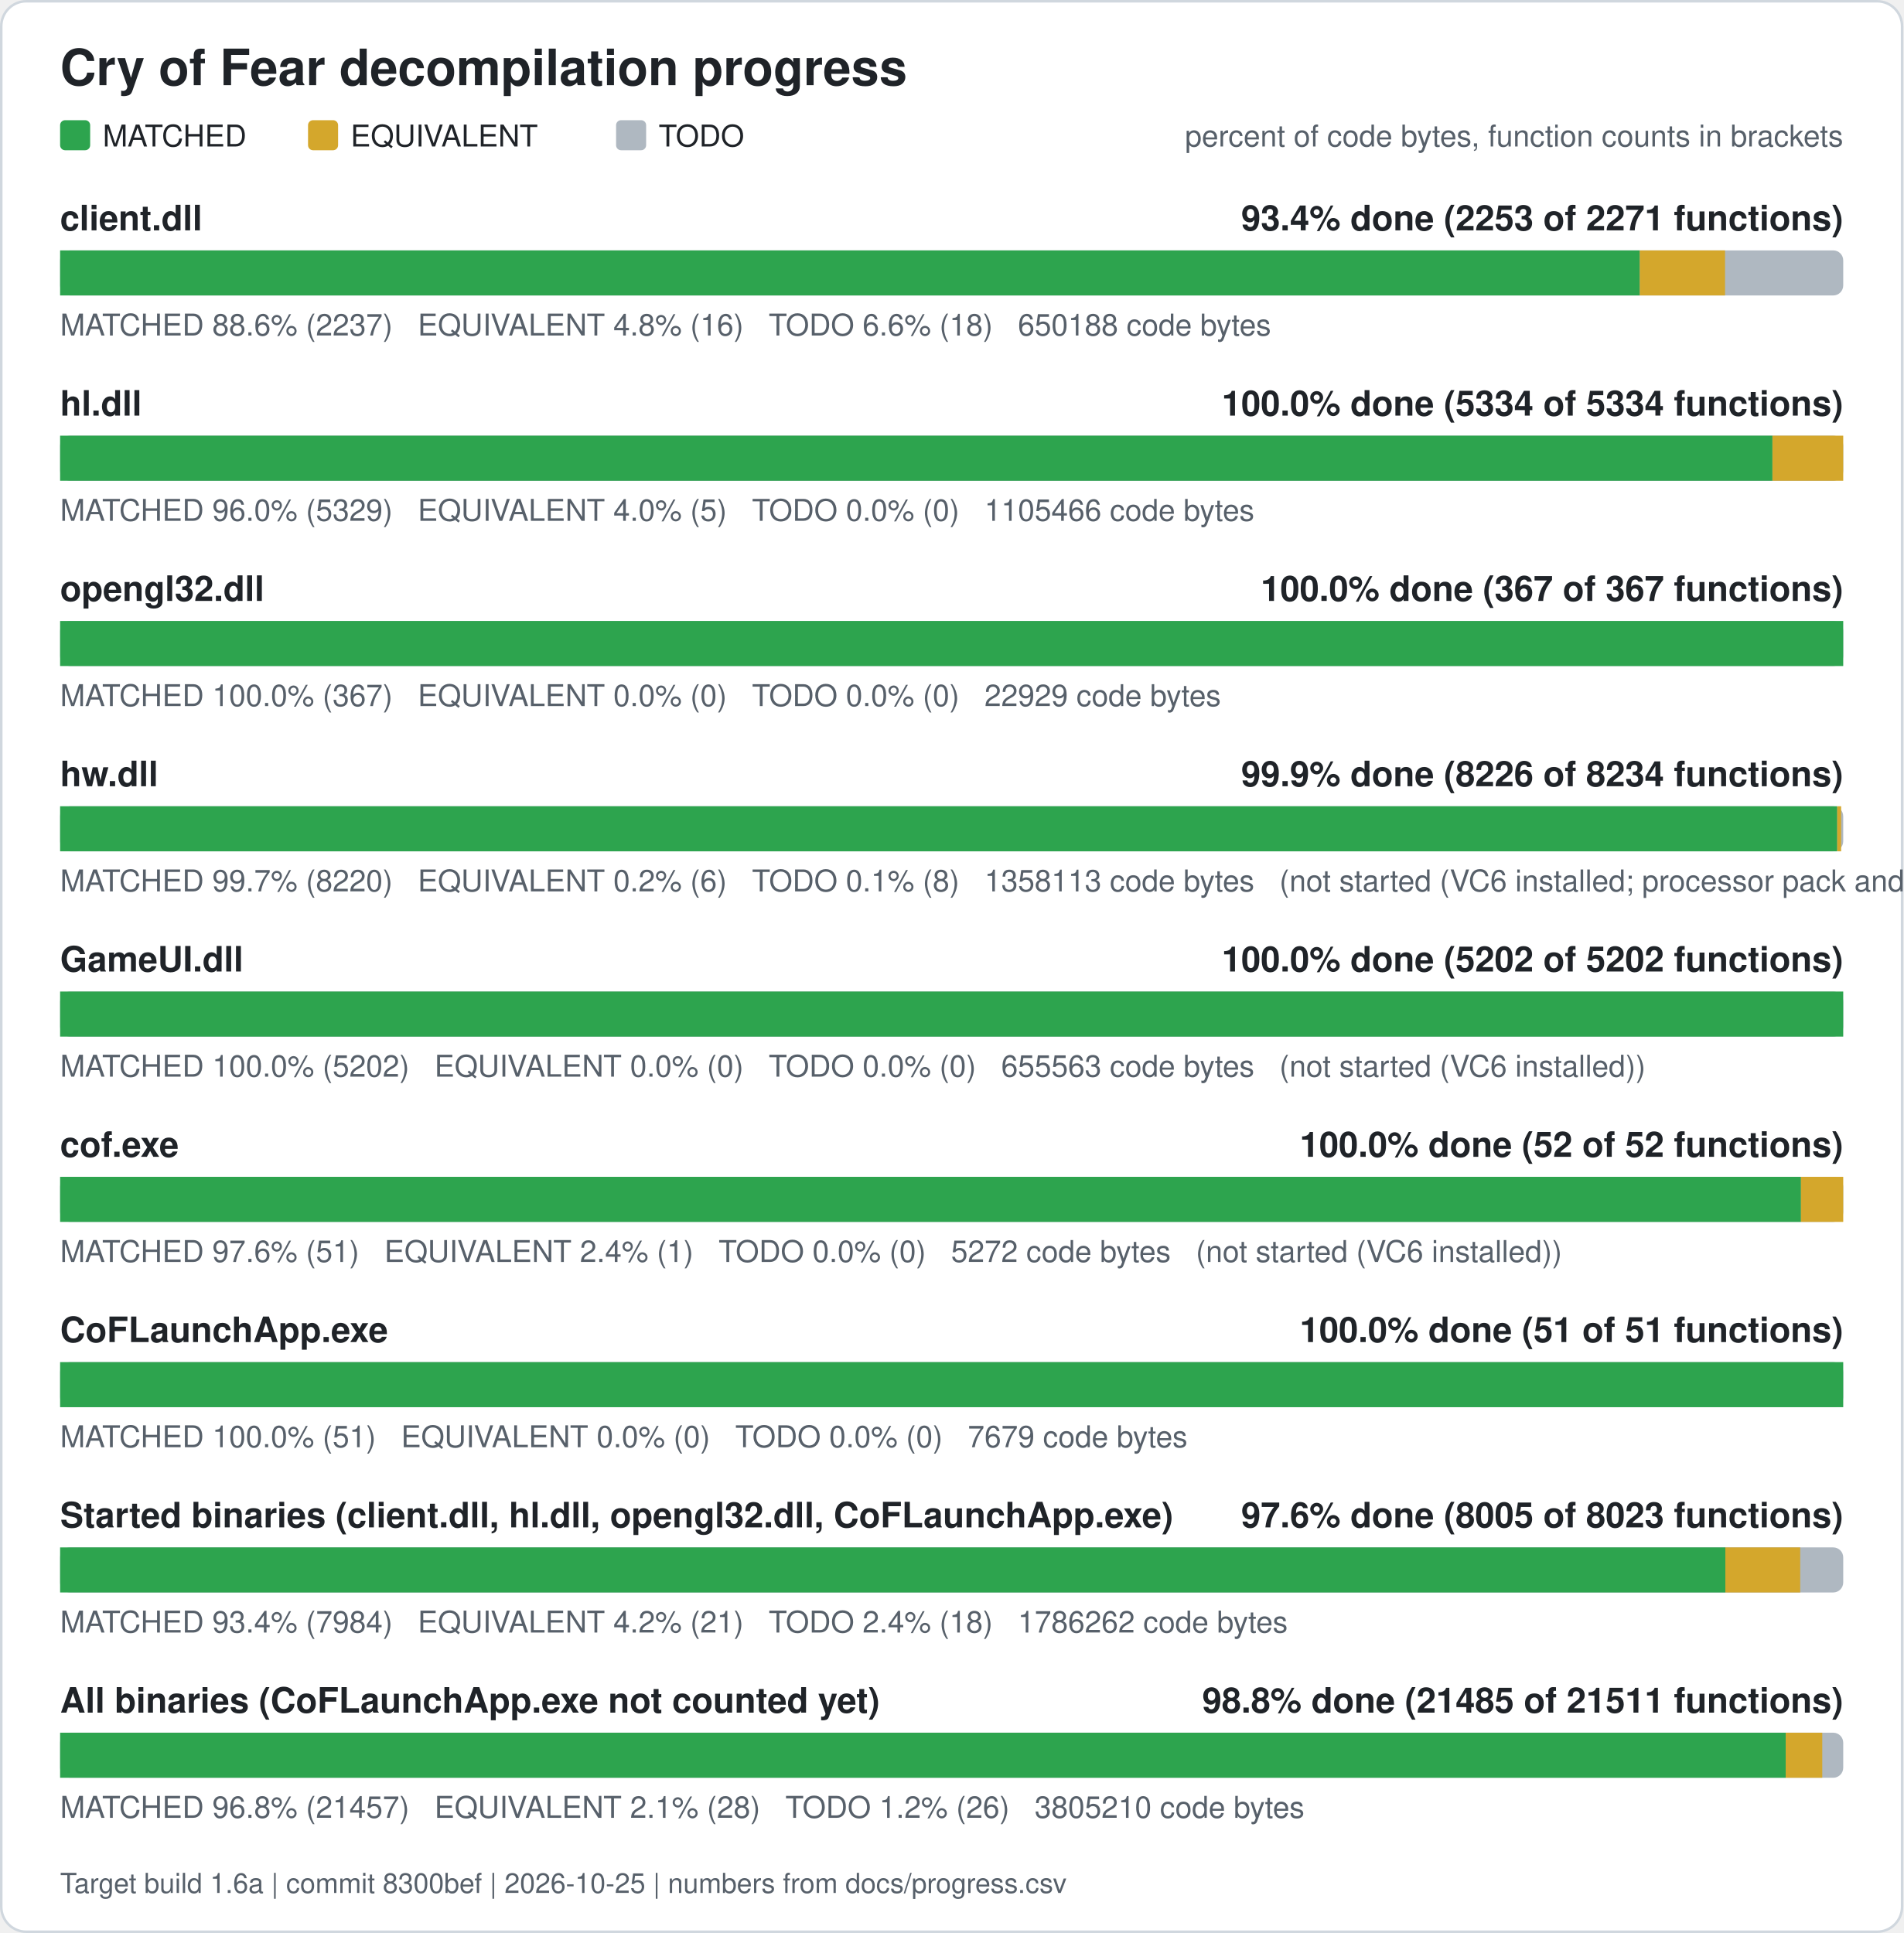
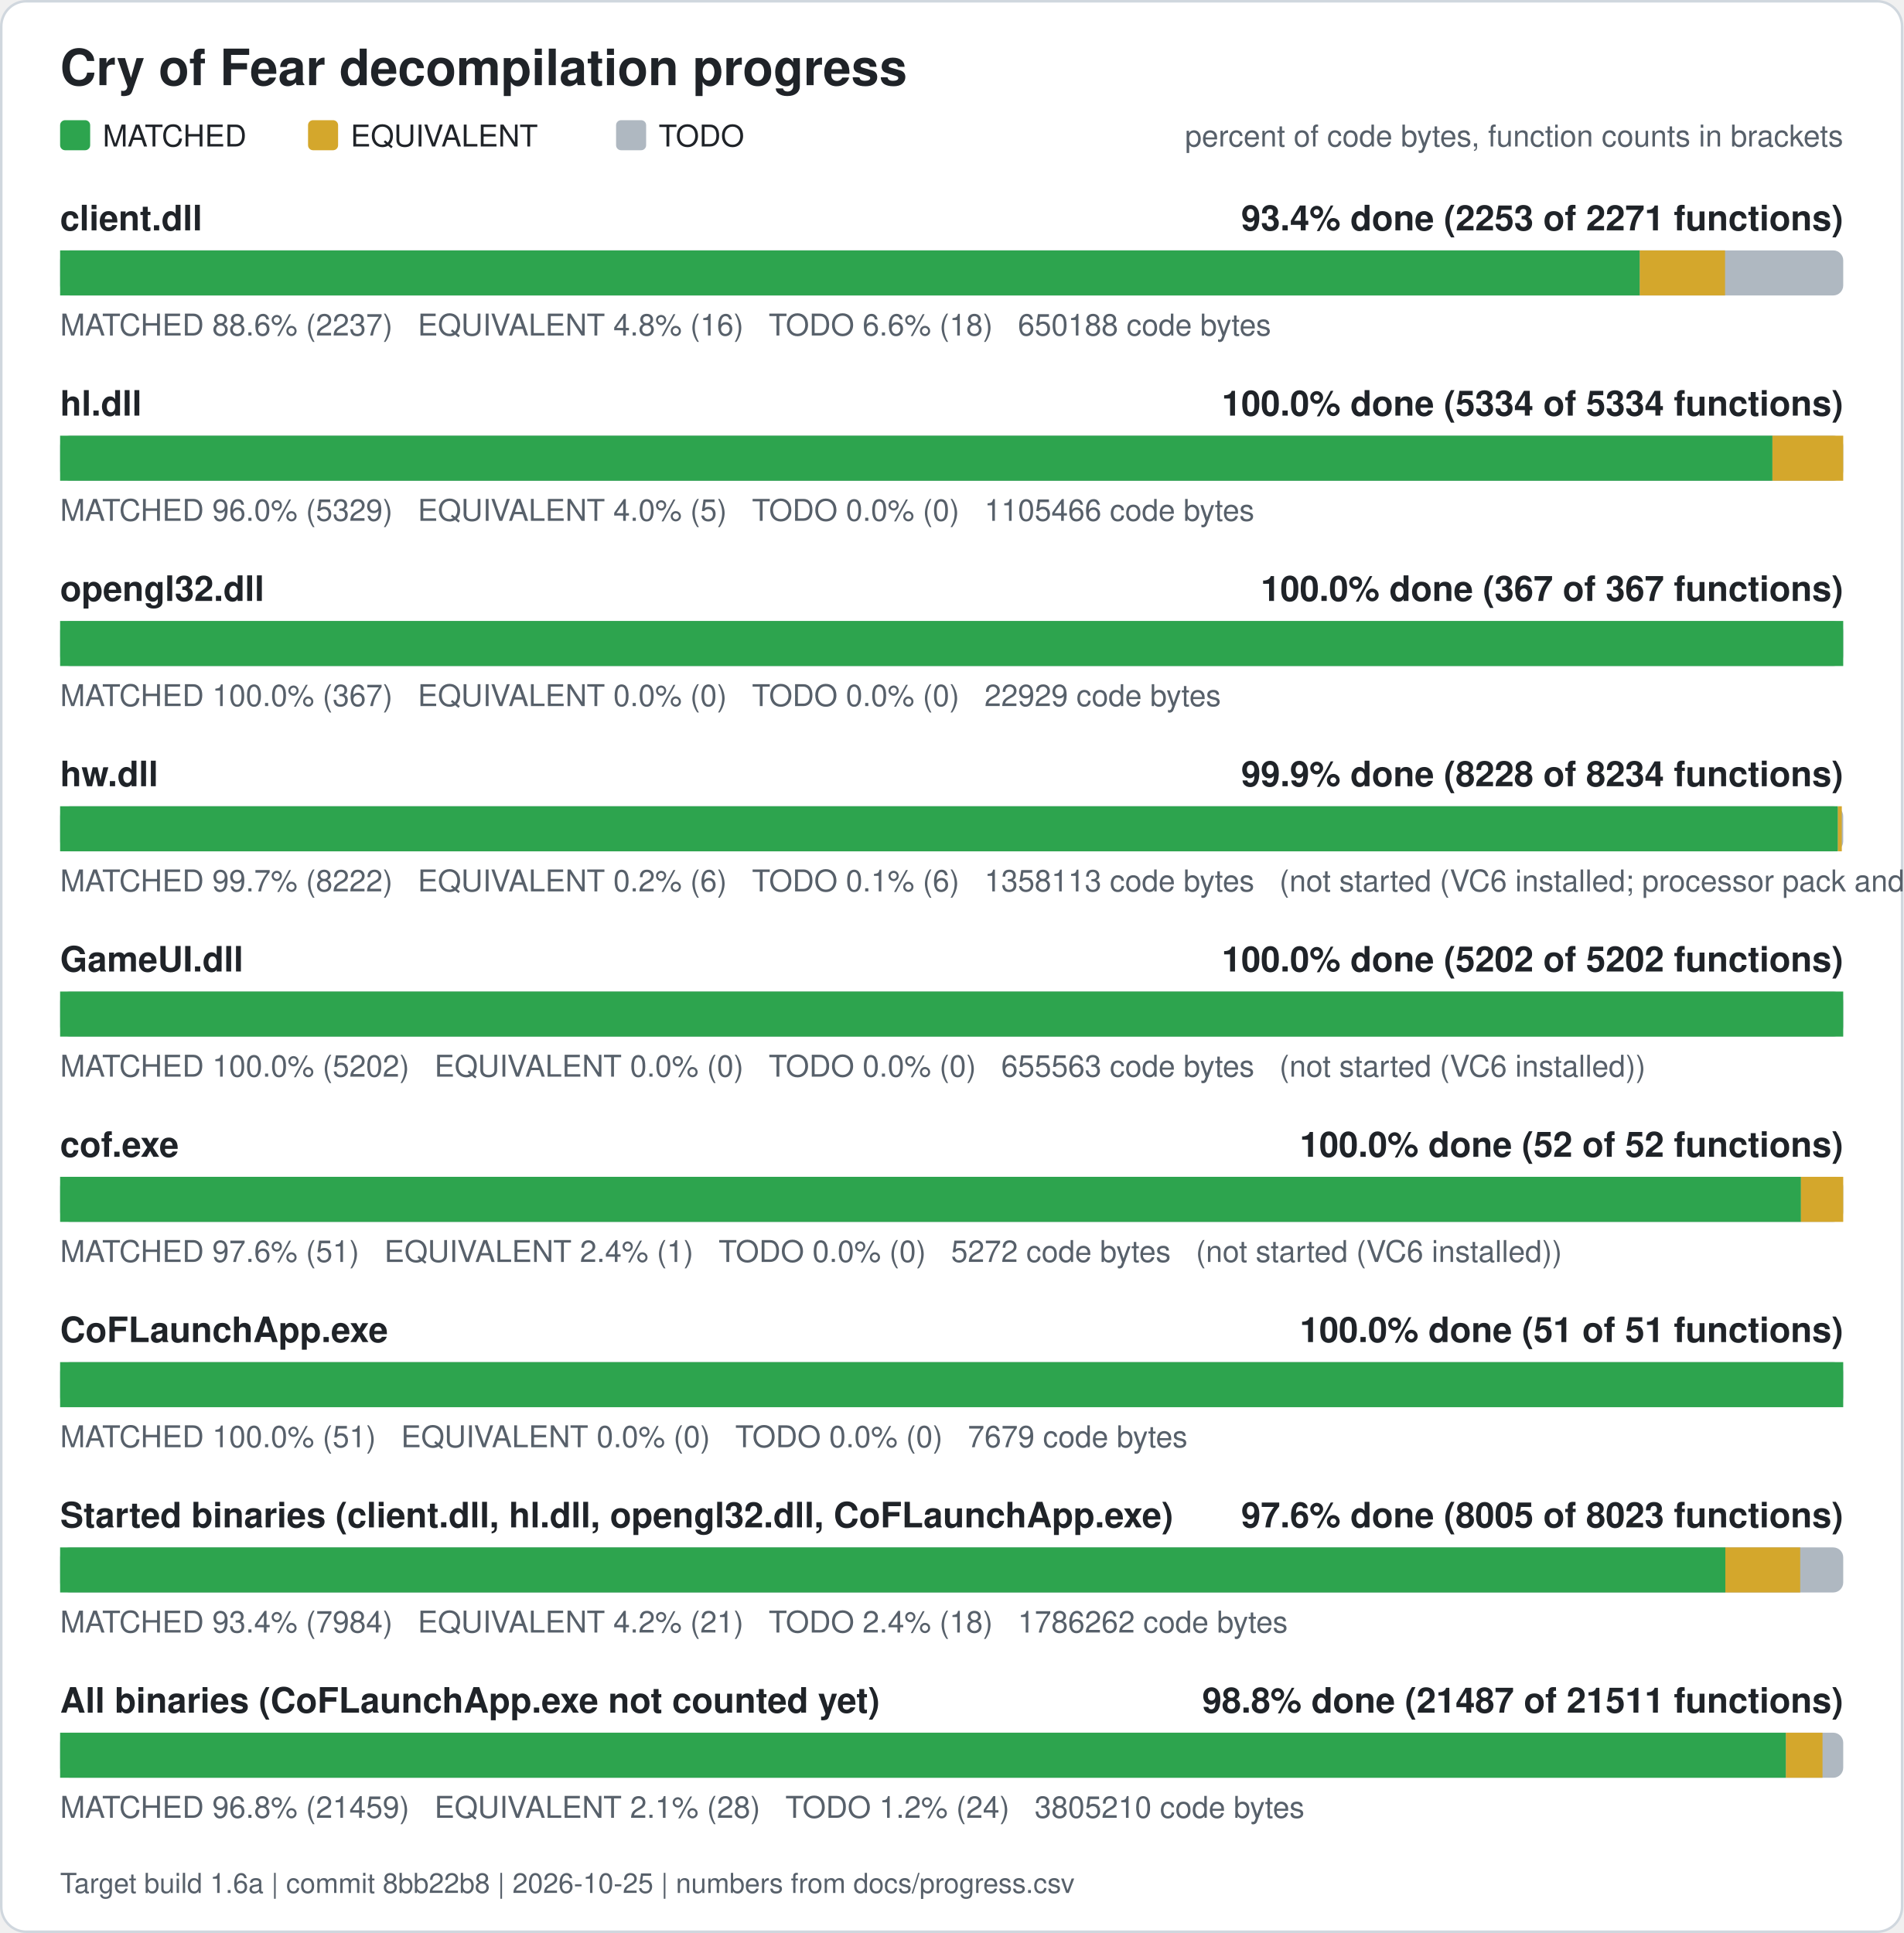
<svg xmlns="http://www.w3.org/2000/svg" width="760" height="772" viewBox="0 0 760 772" role="img" aria-label="Cry of Fear decompilation progress">
  <rect x="0.5" y="0.5" width="759" height="771" rx="10" fill="#ffffff" stroke="#d0d7de" />
  <text x="24" y="34" font-family="Segoe UI, Helvetica, Arial, sans-serif" font-size="20" font-weight="600" fill="#1f2328">Cry of Fear decompilation progress</text>
  <rect x="24" y="48" width="12" height="12" rx="2" fill="#2da44e" />
  <text x="41" y="58.5" font-family="Segoe UI, Helvetica, Arial, sans-serif" font-size="12" fill="#1f2328">MATCHED</text>
  <rect x="123" y="48" width="12" height="12" rx="2" fill="#d4a72c" />
  <text x="140" y="58.5" font-family="Segoe UI, Helvetica, Arial, sans-serif" font-size="12" fill="#1f2328">EQUIVALENT</text>
  <rect x="246" y="48" width="12" height="12" rx="2" fill="#afb8c1" />
  <text x="263" y="58.5" font-family="Segoe UI, Helvetica, Arial, sans-serif" font-size="12" fill="#1f2328">TODO</text>
  <text x="736" y="58.5" font-family="Segoe UI, Helvetica, Arial, sans-serif" font-size="12" fill="#57606a" text-anchor="end">percent of code bytes, function counts in brackets</text>
  <text x="24" y="92" font-family="Segoe UI, Helvetica, Arial, sans-serif" font-size="14" font-weight="600" fill="#1f2328">client.dll</text>
  <text x="736" y="92" font-family="Segoe UI, Helvetica, Arial, sans-serif" font-size="14" font-weight="600" fill="#1f2328" text-anchor="end">93.4% done (2253 of 2271 functions)</text>
  <rect x="24" y="100" width="712" height="18" rx="4" fill="#afb8c1" />
  <rect x="24.00" y="100" width="630.76" height="18" fill="#2da44e" />
  <rect x="654.76" y="100" width="34.05" height="18" fill="#d4a72c" />
  <text x="24" y="134" font-family="Segoe UI, Helvetica, Arial, sans-serif" font-size="12" fill="#57606a" xml:space="preserve">MATCHED 88.6% (2237)   EQUIVALENT 4.8% (16)   TODO 6.6% (18)   650188 code bytes</text>
  <text x="24" y="166" font-family="Segoe UI, Helvetica, Arial, sans-serif" font-size="14" font-weight="600" fill="#1f2328">hl.dll</text>
  <text x="736" y="166" font-family="Segoe UI, Helvetica, Arial, sans-serif" font-size="14" font-weight="600" fill="#1f2328" text-anchor="end">100.0% done (5334 of 5334 functions)</text>
  <rect x="24" y="174" width="712" height="18" rx="4" fill="#afb8c1" />
  <rect x="24.00" y="174" width="683.73" height="18" fill="#2da44e" />
  <rect x="707.73" y="174" width="28.27" height="18" fill="#d4a72c" />
  <text x="24" y="208" font-family="Segoe UI, Helvetica, Arial, sans-serif" font-size="12" fill="#57606a" xml:space="preserve">MATCHED 96.0% (5329)   EQUIVALENT 4.0% (5)   TODO 0.0% (0)   1105466 code bytes</text>
  <text x="24" y="240" font-family="Segoe UI, Helvetica, Arial, sans-serif" font-size="14" font-weight="600" fill="#1f2328">opengl32.dll</text>
  <text x="736" y="240" font-family="Segoe UI, Helvetica, Arial, sans-serif" font-size="14" font-weight="600" fill="#1f2328" text-anchor="end">100.0% done (367 of 367 functions)</text>
  <rect x="24" y="248" width="712" height="18" rx="4" fill="#afb8c1" />
  <rect x="24.00" y="248" width="712.00" height="18" fill="#2da44e" />
  <text x="24" y="282" font-family="Segoe UI, Helvetica, Arial, sans-serif" font-size="12" fill="#57606a" xml:space="preserve">MATCHED 100.0% (367)   EQUIVALENT 0.0% (0)   TODO 0.0% (0)   22929 code bytes</text>
  <text x="24" y="314" font-family="Segoe UI, Helvetica, Arial, sans-serif" font-size="14" font-weight="600" fill="#1f2328">hw.dll</text>
-   <text x="736" y="314" font-family="Segoe UI, Helvetica, Arial, sans-serif" font-size="14" font-weight="600" fill="#1f2328" text-anchor="end">99.9% done (8226 of 8234 functions)</text>
+   <text x="736" y="314" font-family="Segoe UI, Helvetica, Arial, sans-serif" font-size="14" font-weight="600" fill="#1f2328" text-anchor="end">99.9% done (8228 of 8234 functions)</text>
  <rect x="24" y="322" width="712" height="18" rx="4" fill="#afb8c1" />
-   <rect x="24.00" y="322" width="709.59" height="18" fill="#2da44e" />
-   <rect x="733.59" y="322" width="1.57" height="18" fill="#d4a72c" />
-   <text x="24" y="356" font-family="Segoe UI, Helvetica, Arial, sans-serif" font-size="12" fill="#57606a" xml:space="preserve">MATCHED 99.7% (8220)   EQUIVALENT 0.2% (6)   TODO 0.1% (8)   1358113 code bytes   (not started (VC6 installed; processor pack and VS 2005 objects need those compilers))</text>
+   <rect x="24.00" y="322" width="709.86" height="18" fill="#2da44e" />
+   <rect x="733.86" y="322" width="1.57" height="18" fill="#d4a72c" />
+   <text x="24" y="356" font-family="Segoe UI, Helvetica, Arial, sans-serif" font-size="12" fill="#57606a" xml:space="preserve">MATCHED 99.7% (8222)   EQUIVALENT 0.2% (6)   TODO 0.1% (6)   1358113 code bytes   (not started (VC6 installed; processor pack and VS 2005 objects need those compilers))</text>
  <text x="24" y="388" font-family="Segoe UI, Helvetica, Arial, sans-serif" font-size="14" font-weight="600" fill="#1f2328">GameUI.dll</text>
  <text x="736" y="388" font-family="Segoe UI, Helvetica, Arial, sans-serif" font-size="14" font-weight="600" fill="#1f2328" text-anchor="end">100.0% done (5202 of 5202 functions)</text>
  <rect x="24" y="396" width="712" height="18" rx="4" fill="#afb8c1" />
  <rect x="24.00" y="396" width="712.00" height="18" fill="#2da44e" />
  <text x="24" y="430" font-family="Segoe UI, Helvetica, Arial, sans-serif" font-size="12" fill="#57606a" xml:space="preserve">MATCHED 100.0% (5202)   EQUIVALENT 0.0% (0)   TODO 0.0% (0)   655563 code bytes   (not started (VC6 installed))</text>
  <text x="24" y="462" font-family="Segoe UI, Helvetica, Arial, sans-serif" font-size="14" font-weight="600" fill="#1f2328">cof.exe</text>
  <text x="736" y="462" font-family="Segoe UI, Helvetica, Arial, sans-serif" font-size="14" font-weight="600" fill="#1f2328" text-anchor="end">100.0% done (52 of 52 functions)</text>
  <rect x="24" y="470" width="712" height="18" rx="4" fill="#afb8c1" />
  <rect x="24.00" y="470" width="695.12" height="18" fill="#2da44e" />
  <rect x="719.12" y="470" width="16.88" height="18" fill="#d4a72c" />
  <text x="24" y="504" font-family="Segoe UI, Helvetica, Arial, sans-serif" font-size="12" fill="#57606a" xml:space="preserve">MATCHED 97.6% (51)   EQUIVALENT 2.4% (1)   TODO 0.0% (0)   5272 code bytes   (not started (VC6 installed))</text>
  <text x="24" y="536" font-family="Segoe UI, Helvetica, Arial, sans-serif" font-size="14" font-weight="600" fill="#1f2328">CoFLaunchApp.exe</text>
  <text x="736" y="536" font-family="Segoe UI, Helvetica, Arial, sans-serif" font-size="14" font-weight="600" fill="#1f2328" text-anchor="end">100.0% done (51 of 51 functions)</text>
  <rect x="24" y="544" width="712" height="18" rx="4" fill="#afb8c1" />
  <rect x="24.00" y="544" width="712.00" height="18" fill="#2da44e" />
  <text x="24" y="578" font-family="Segoe UI, Helvetica, Arial, sans-serif" font-size="12" fill="#57606a" xml:space="preserve">MATCHED 100.0% (51)   EQUIVALENT 0.0% (0)   TODO 0.0% (0)   7679 code bytes</text>
  <text x="24" y="610" font-family="Segoe UI, Helvetica, Arial, sans-serif" font-size="14" font-weight="600" fill="#1f2328">Started binaries (client.dll, hl.dll, opengl32.dll, CoFLaunchApp.exe)</text>
  <text x="736" y="610" font-family="Segoe UI, Helvetica, Arial, sans-serif" font-size="14" font-weight="600" fill="#1f2328" text-anchor="end">97.6% done (8005 of 8023 functions)</text>
  <rect x="24" y="618" width="712" height="18" rx="4" fill="#afb8c1" />
  <rect x="24.00" y="618" width="664.93" height="18" fill="#2da44e" />
  <rect x="688.93" y="618" width="29.89" height="18" fill="#d4a72c" />
  <text x="24" y="652" font-family="Segoe UI, Helvetica, Arial, sans-serif" font-size="12" fill="#57606a" xml:space="preserve">MATCHED 93.4% (7984)   EQUIVALENT 4.2% (21)   TODO 2.4% (18)   1786262 code bytes</text>
  <text x="24" y="684" font-family="Segoe UI, Helvetica, Arial, sans-serif" font-size="14" font-weight="600" fill="#1f2328">All binaries (CoFLaunchApp.exe not counted yet)</text>
-   <text x="736" y="684" font-family="Segoe UI, Helvetica, Arial, sans-serif" font-size="14" font-weight="600" fill="#1f2328" text-anchor="end">98.8% done (21485 of 21511 functions)</text>
+   <text x="736" y="684" font-family="Segoe UI, Helvetica, Arial, sans-serif" font-size="14" font-weight="600" fill="#1f2328" text-anchor="end">98.8% done (21487 of 21511 functions)</text>
  <rect x="24" y="692" width="712" height="18" rx="4" fill="#afb8c1" />
-   <rect x="24.00" y="692" width="689.02" height="18" fill="#2da44e" />
-   <rect x="713.02" y="692" width="14.61" height="18" fill="#d4a72c" />
-   <text x="24" y="726" font-family="Segoe UI, Helvetica, Arial, sans-serif" font-size="12" fill="#57606a" xml:space="preserve">MATCHED 96.8% (21457)   EQUIVALENT 2.1% (28)   TODO 1.2% (26)   3805210 code bytes</text>
-   <text x="24" y="756" font-family="Segoe UI, Helvetica, Arial, sans-serif" font-size="11" fill="#57606a">Target build 1.6a | commit 8300bef | 2026-10-25 | numbers from docs/progress.csv</text>
+   <rect x="24.00" y="692" width="689.12" height="18" fill="#2da44e" />
+   <rect x="713.12" y="692" width="14.61" height="18" fill="#d4a72c" />
+   <text x="24" y="726" font-family="Segoe UI, Helvetica, Arial, sans-serif" font-size="12" fill="#57606a" xml:space="preserve">MATCHED 96.8% (21459)   EQUIVALENT 2.1% (28)   TODO 1.2% (24)   3805210 code bytes</text>
+   <text x="24" y="756" font-family="Segoe UI, Helvetica, Arial, sans-serif" font-size="11" fill="#57606a">Target build 1.6a | commit 8bb22b8 | 2026-10-25 | numbers from docs/progress.csv</text>
</svg>
